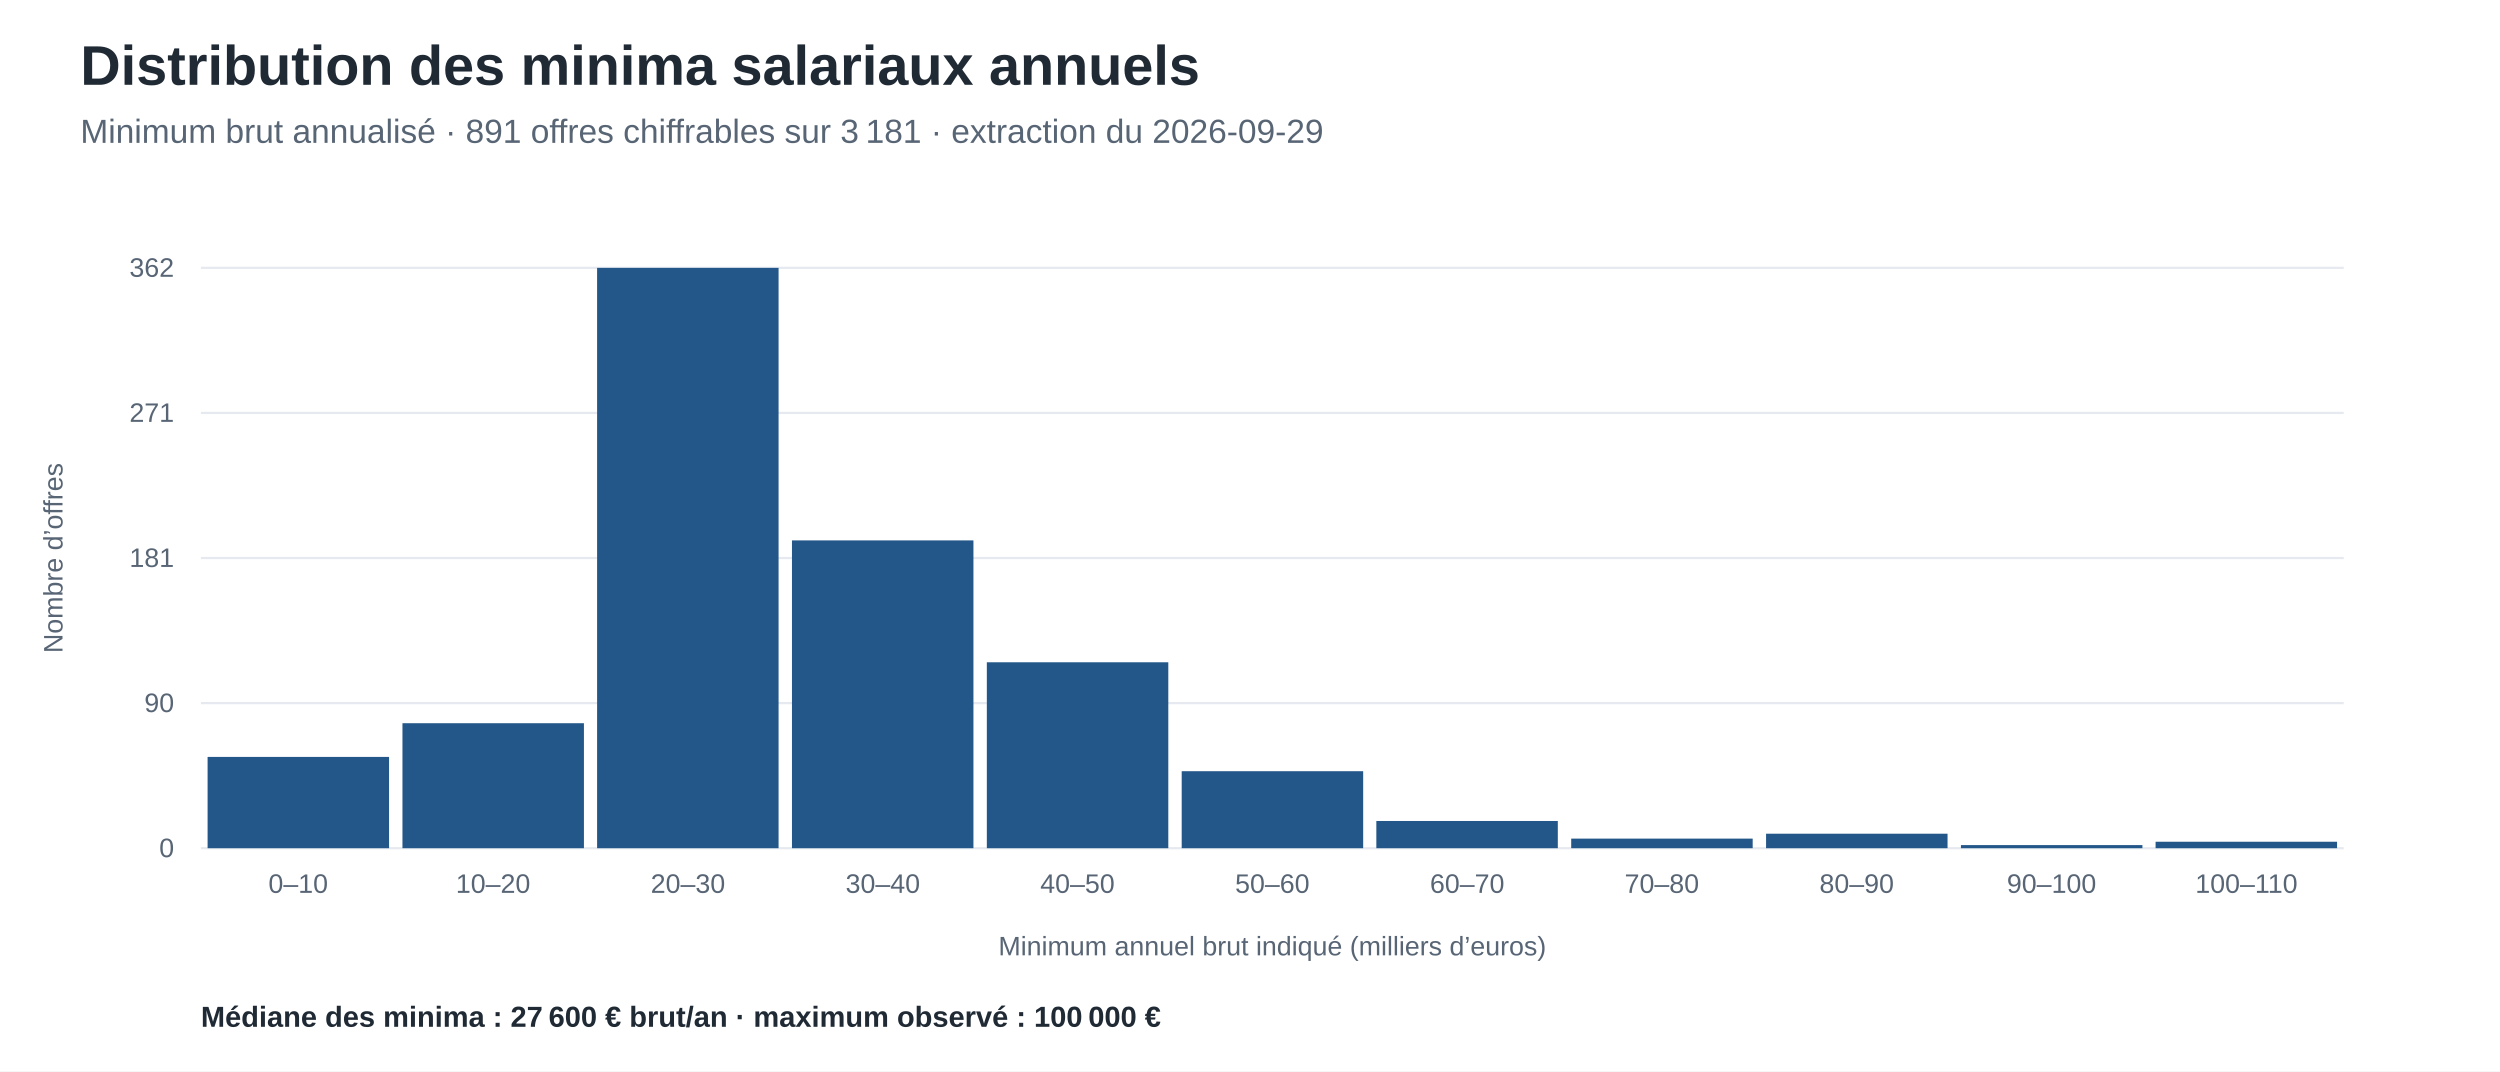
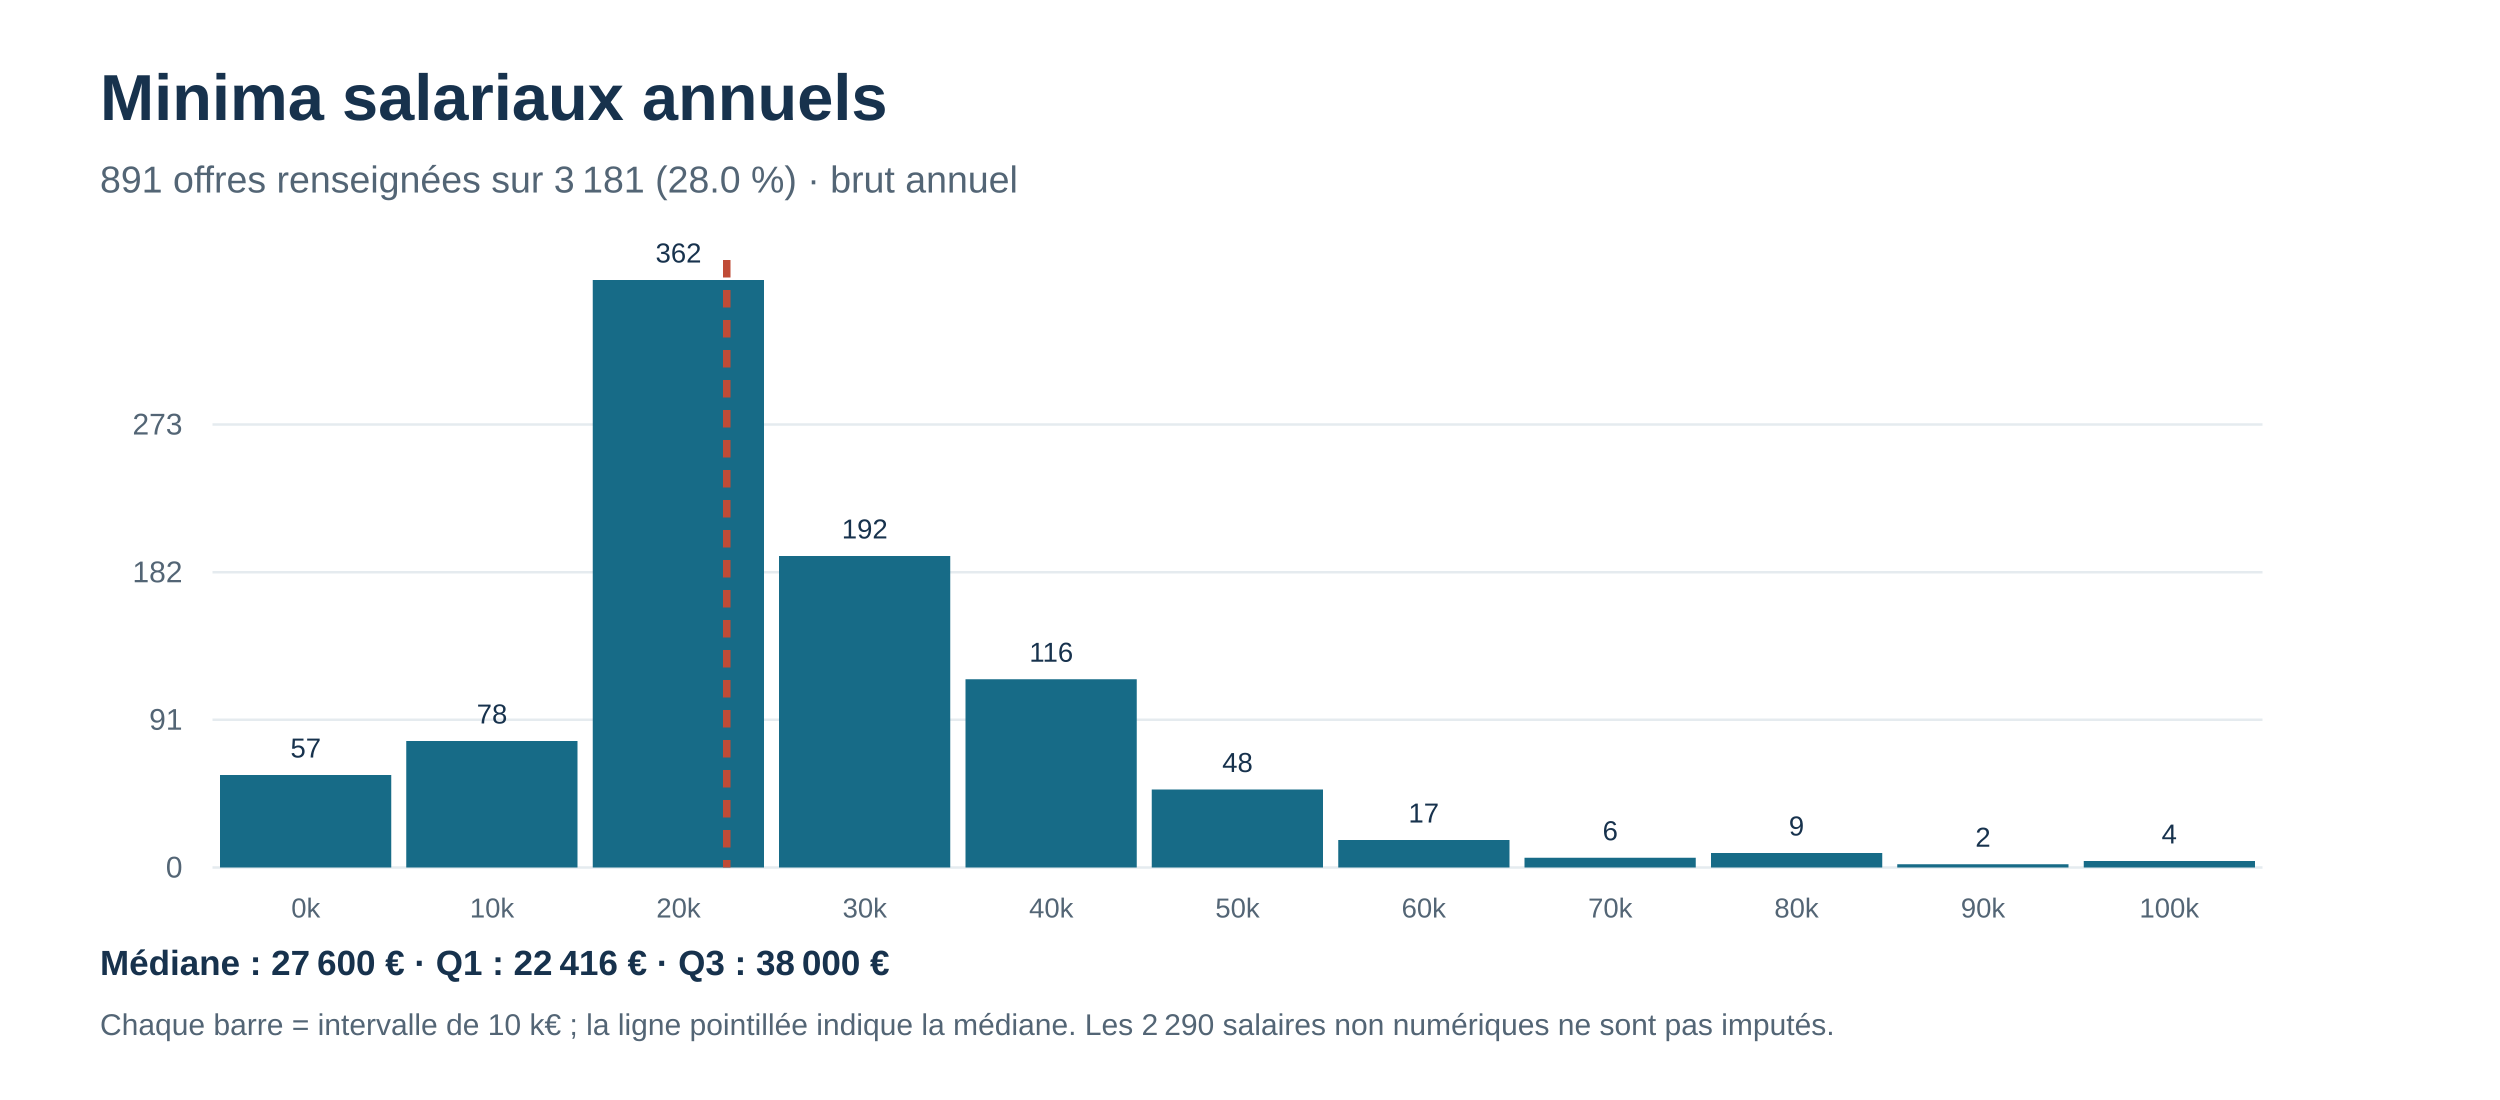
- <svg xmlns="http://www.w3.org/2000/svg" width="1120" height="480" viewBox="0 0 1120 480">
-   <rect width="100%" height="100%" fill="#fff" />
-   <style>text{font-family:Arial,Helvetica,sans-serif;fill:#202a35}.title{font-size:25px;font-weight:700}.sub{font-size:15px;fill:#586575}.label{font-size:14px}.value{font-size:13px;font-weight:700}.axis{font-size:12px;fill:#586575}.grid{stroke:#e6eaf0;stroke-width:1}</style>
-   <text class="title" x="36" y="38">Distribution des minima salariaux annuels</text>
-   <text class="sub" x="36" y="64">Minimum brut annualisé · 891 offres chiffrables sur 3 181 · extraction du 2026-09-29</text>
-   <line class="grid" x1="90" y1="380.0" x2="1050" y2="380.0" />
-   <text class="axis" text-anchor="end" x="78" y="384.0">0</text>
-   <line class="grid" x1="90" y1="315.0" x2="1050" y2="315.0" />
-   <text class="axis" text-anchor="end" x="78" y="319.0">90</text>
-   <line class="grid" x1="90" y1="250.0" x2="1050" y2="250.0" />
-   <text class="axis" text-anchor="end" x="78" y="254.0">181</text>
-   <line class="grid" x1="90" y1="185.0" x2="1050" y2="185.0" />
-   <text class="axis" text-anchor="end" x="78" y="189.0">271</text>
-   <line class="grid" x1="90" y1="120.0" x2="1050" y2="120.0" />
-   <text class="axis" text-anchor="end" x="78" y="124.0">362</text>
-   <rect x="93.0" y="339.1" width="81.3" height="40.9" fill="#235789" />
-   <text class="axis" text-anchor="middle" x="133.6" y="400">0–10</text>
-   <rect x="180.3" y="324.0" width="81.3" height="56.0" fill="#235789" />
-   <text class="axis" text-anchor="middle" x="220.9" y="400">10–20</text>
-   <rect x="267.5" y="120.0" width="81.3" height="260.0" fill="#235789" />
-   <text class="axis" text-anchor="middle" x="308.2" y="400">20–30</text>
-   <rect x="354.8" y="242.1" width="81.3" height="137.9" fill="#235789" />
-   <text class="axis" text-anchor="middle" x="395.5" y="400">30–40</text>
-   <rect x="442.1" y="296.7" width="81.3" height="83.3" fill="#235789" />
-   <text class="axis" text-anchor="middle" x="482.7" y="400">40–50</text>
-   <rect x="529.4" y="345.5" width="81.3" height="34.5" fill="#235789" />
-   <text class="axis" text-anchor="middle" x="570.0" y="400">50–60</text>
-   <rect x="616.6" y="367.8" width="81.3" height="12.2" fill="#235789" />
-   <text class="axis" text-anchor="middle" x="657.3" y="400">60–70</text>
-   <rect x="703.9" y="375.7" width="81.3" height="4.3" fill="#235789" />
-   <text class="axis" text-anchor="middle" x="744.5" y="400">70–80</text>
-   <rect x="791.2" y="373.5" width="81.3" height="6.5" fill="#235789" />
-   <text class="axis" text-anchor="middle" x="831.8" y="400">80–90</text>
-   <rect x="878.5" y="378.6" width="81.3" height="1.4" fill="#235789" />
-   <text class="axis" text-anchor="middle" x="919.1" y="400">90–100</text>
-   <rect x="965.7" y="377.1" width="81.3" height="2.9" fill="#235789" />
-   <text class="axis" text-anchor="middle" x="1006.4" y="400">100–110</text>
-   <text class="axis" x="570.0" y="428" text-anchor="middle">Minimum annuel brut indiqué (milliers d’euros)</text>
-   <text class="axis" transform="translate(28 250.0) rotate(-90)" text-anchor="middle">Nombre d’offres</text>
-   <text class="value" x="90" y="460">Médiane des minima : 27 600 € brut/an · maximum observé : 100 000 €</text>
+ <svg xmlns="http://www.w3.org/2000/svg" width="1000" height="440" viewBox="0 0 1000 440">
+   <rect width="1000" height="100%" fill="#fff" />
+   <style>text{font-family:Arial,sans-serif;fill:#17324d}.muted{fill:#536575}</style>
+   <text x="40" y="48" font-size="26" font-weight="bold">Minima salariaux annuels</text>
+   <text x="40" y="77" font-size="15" class="muted">891 offres renseignées sur 3 181 (28.0 %) · brut annuel</text>
+   <line x1="85" y1="347.0" x2="905" y2="347.0" stroke="#e5ebef" />
+   <text x="73" y="351.0" font-size="12" text-anchor="end" class="muted">0</text>
+   <line x1="85" y1="287.9" x2="905" y2="287.9" stroke="#e5ebef" />
+   <text x="73" y="291.9" font-size="12" text-anchor="end" class="muted">91</text>
+   <line x1="85" y1="228.9" x2="905" y2="228.9" stroke="#e5ebef" />
+   <text x="73" y="232.9" font-size="12" text-anchor="end" class="muted">182</text>
+   <line x1="85" y1="169.8" x2="905" y2="169.8" stroke="#e5ebef" />
+   <text x="73" y="173.8" font-size="12" text-anchor="end" class="muted">273</text>
+   <rect x="88.0" y="310.0" width="68.5" height="37.0" fill="#176b87" />
+   <text x="122.3" y="303.0" text-anchor="middle" font-size="11">57</text>
+   <text x="122.3" y="367" text-anchor="middle" font-size="11" class="muted">0k</text>
+   <rect x="162.5" y="296.4" width="68.5" height="50.6" fill="#176b87" />
+   <text x="196.8" y="289.4" text-anchor="middle" font-size="11">78</text>
+   <text x="196.8" y="367" text-anchor="middle" font-size="11" class="muted">10k</text>
+   <rect x="237.1" y="112.0" width="68.5" height="235.0" fill="#176b87" />
+   <text x="271.4" y="105.0" text-anchor="middle" font-size="11">362</text>
+   <text x="271.4" y="367" text-anchor="middle" font-size="11" class="muted">20k</text>
+   <rect x="311.6" y="222.4" width="68.5" height="124.6" fill="#176b87" />
+   <text x="345.9" y="215.4" text-anchor="middle" font-size="11">192</text>
+   <text x="345.9" y="367" text-anchor="middle" font-size="11" class="muted">30k</text>
+   <rect x="386.2" y="271.7" width="68.5" height="75.3" fill="#176b87" />
+   <text x="420.5" y="264.7" text-anchor="middle" font-size="11">116</text>
+   <text x="420.5" y="367" text-anchor="middle" font-size="11" class="muted">40k</text>
+   <rect x="460.7" y="315.8" width="68.5" height="31.2" fill="#176b87" />
+   <text x="495.0" y="308.8" text-anchor="middle" font-size="11">48</text>
+   <text x="495.0" y="367" text-anchor="middle" font-size="11" class="muted">50k</text>
+   <rect x="535.3" y="336.0" width="68.5" height="11.0" fill="#176b87" />
+   <text x="569.5" y="329.0" text-anchor="middle" font-size="11">17</text>
+   <text x="569.5" y="367" text-anchor="middle" font-size="11" class="muted">60k</text>
+   <rect x="609.8" y="343.1" width="68.5" height="3.9" fill="#176b87" />
+   <text x="644.1" y="336.1" text-anchor="middle" font-size="11">6</text>
+   <text x="644.1" y="367" text-anchor="middle" font-size="11" class="muted">70k</text>
+   <rect x="684.4" y="341.2" width="68.5" height="5.8" fill="#176b87" />
+   <text x="718.6" y="334.2" text-anchor="middle" font-size="11">9</text>
+   <text x="718.6" y="367" text-anchor="middle" font-size="11" class="muted">80k</text>
+   <rect x="758.9" y="345.7" width="68.5" height="1.3" fill="#176b87" />
+   <text x="793.2" y="338.7" text-anchor="middle" font-size="11">2</text>
+   <text x="793.2" y="367" text-anchor="middle" font-size="11" class="muted">90k</text>
+   <rect x="833.5" y="344.4" width="68.5" height="2.6" fill="#176b87" />
+   <text x="867.7" y="337.4" text-anchor="middle" font-size="11">4</text>
+   <text x="867.7" y="367" text-anchor="middle" font-size="11" class="muted">100k</text>
+   <line x1="290.7" y1="104" x2="290.7" y2="347" stroke="#c04b36" stroke-width="3" stroke-dasharray="7 5" />
+   <text x="40" y="390" font-size="14" font-weight="bold">Médiane : 27 600 € · Q1 : 22 416 € · Q3 : 38 000 €</text>
+   <text x="40" y="414" font-size="12" class="muted">Chaque barre = intervalle de 10 k€ ; la ligne pointillée indique la médiane. Les 2 290 salaires non numériques ne sont pas imputés.</text>
</svg>
